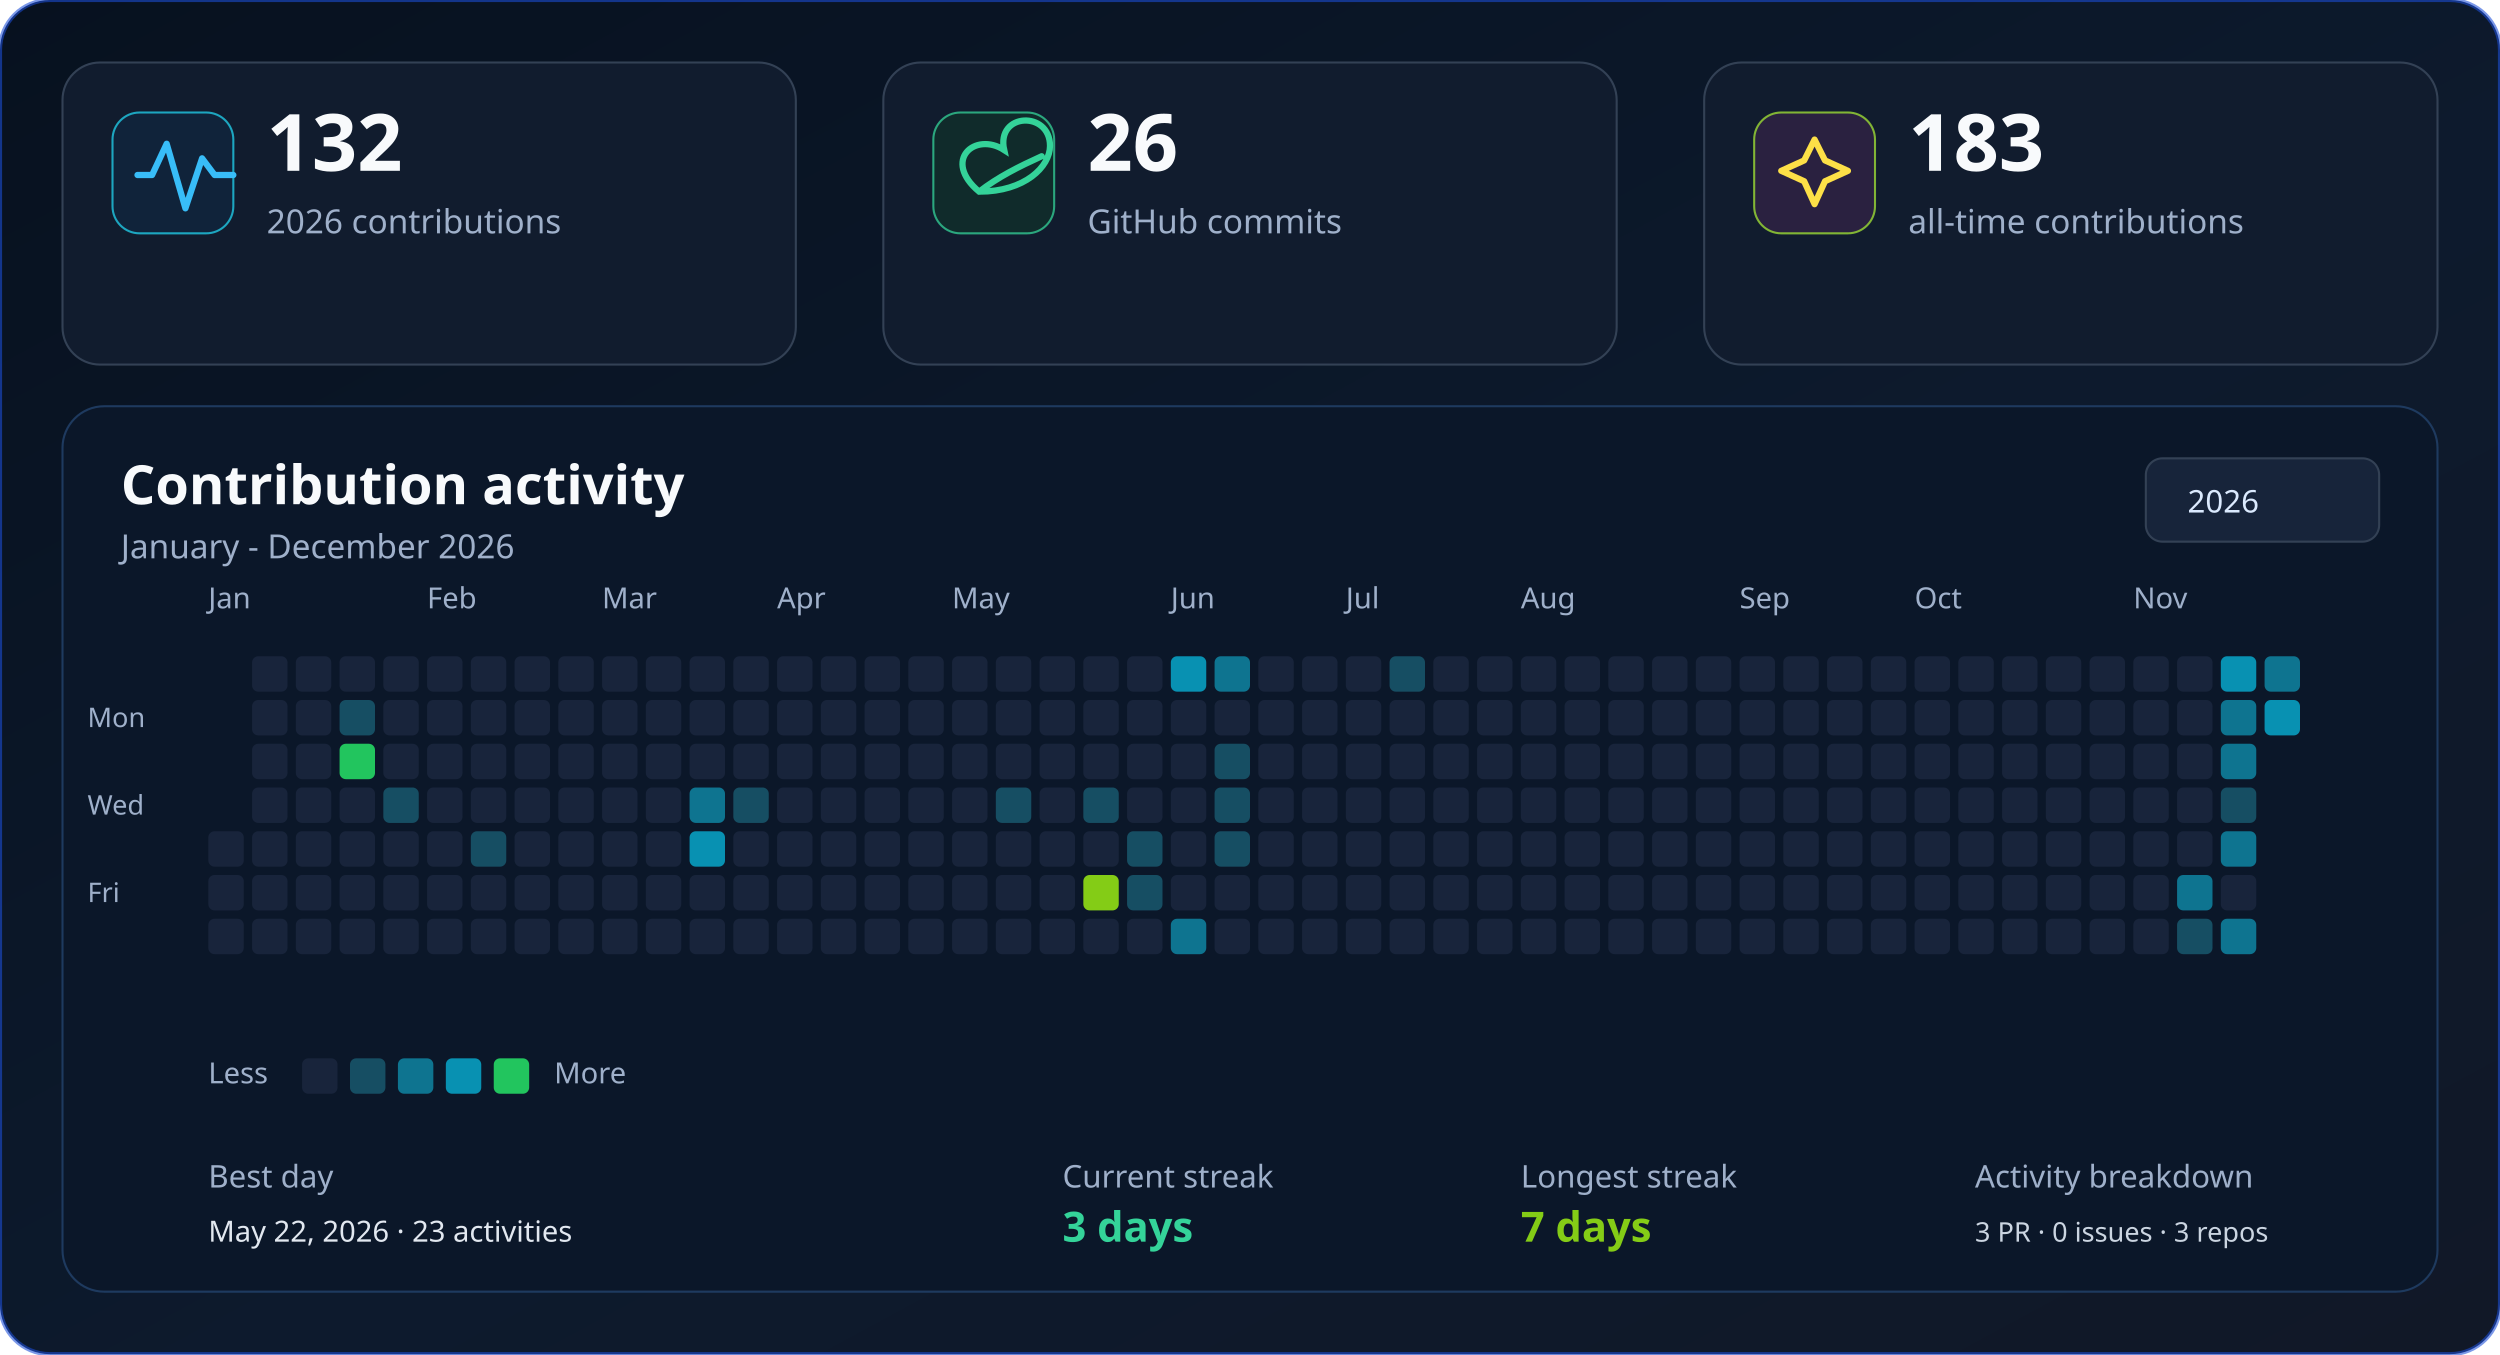
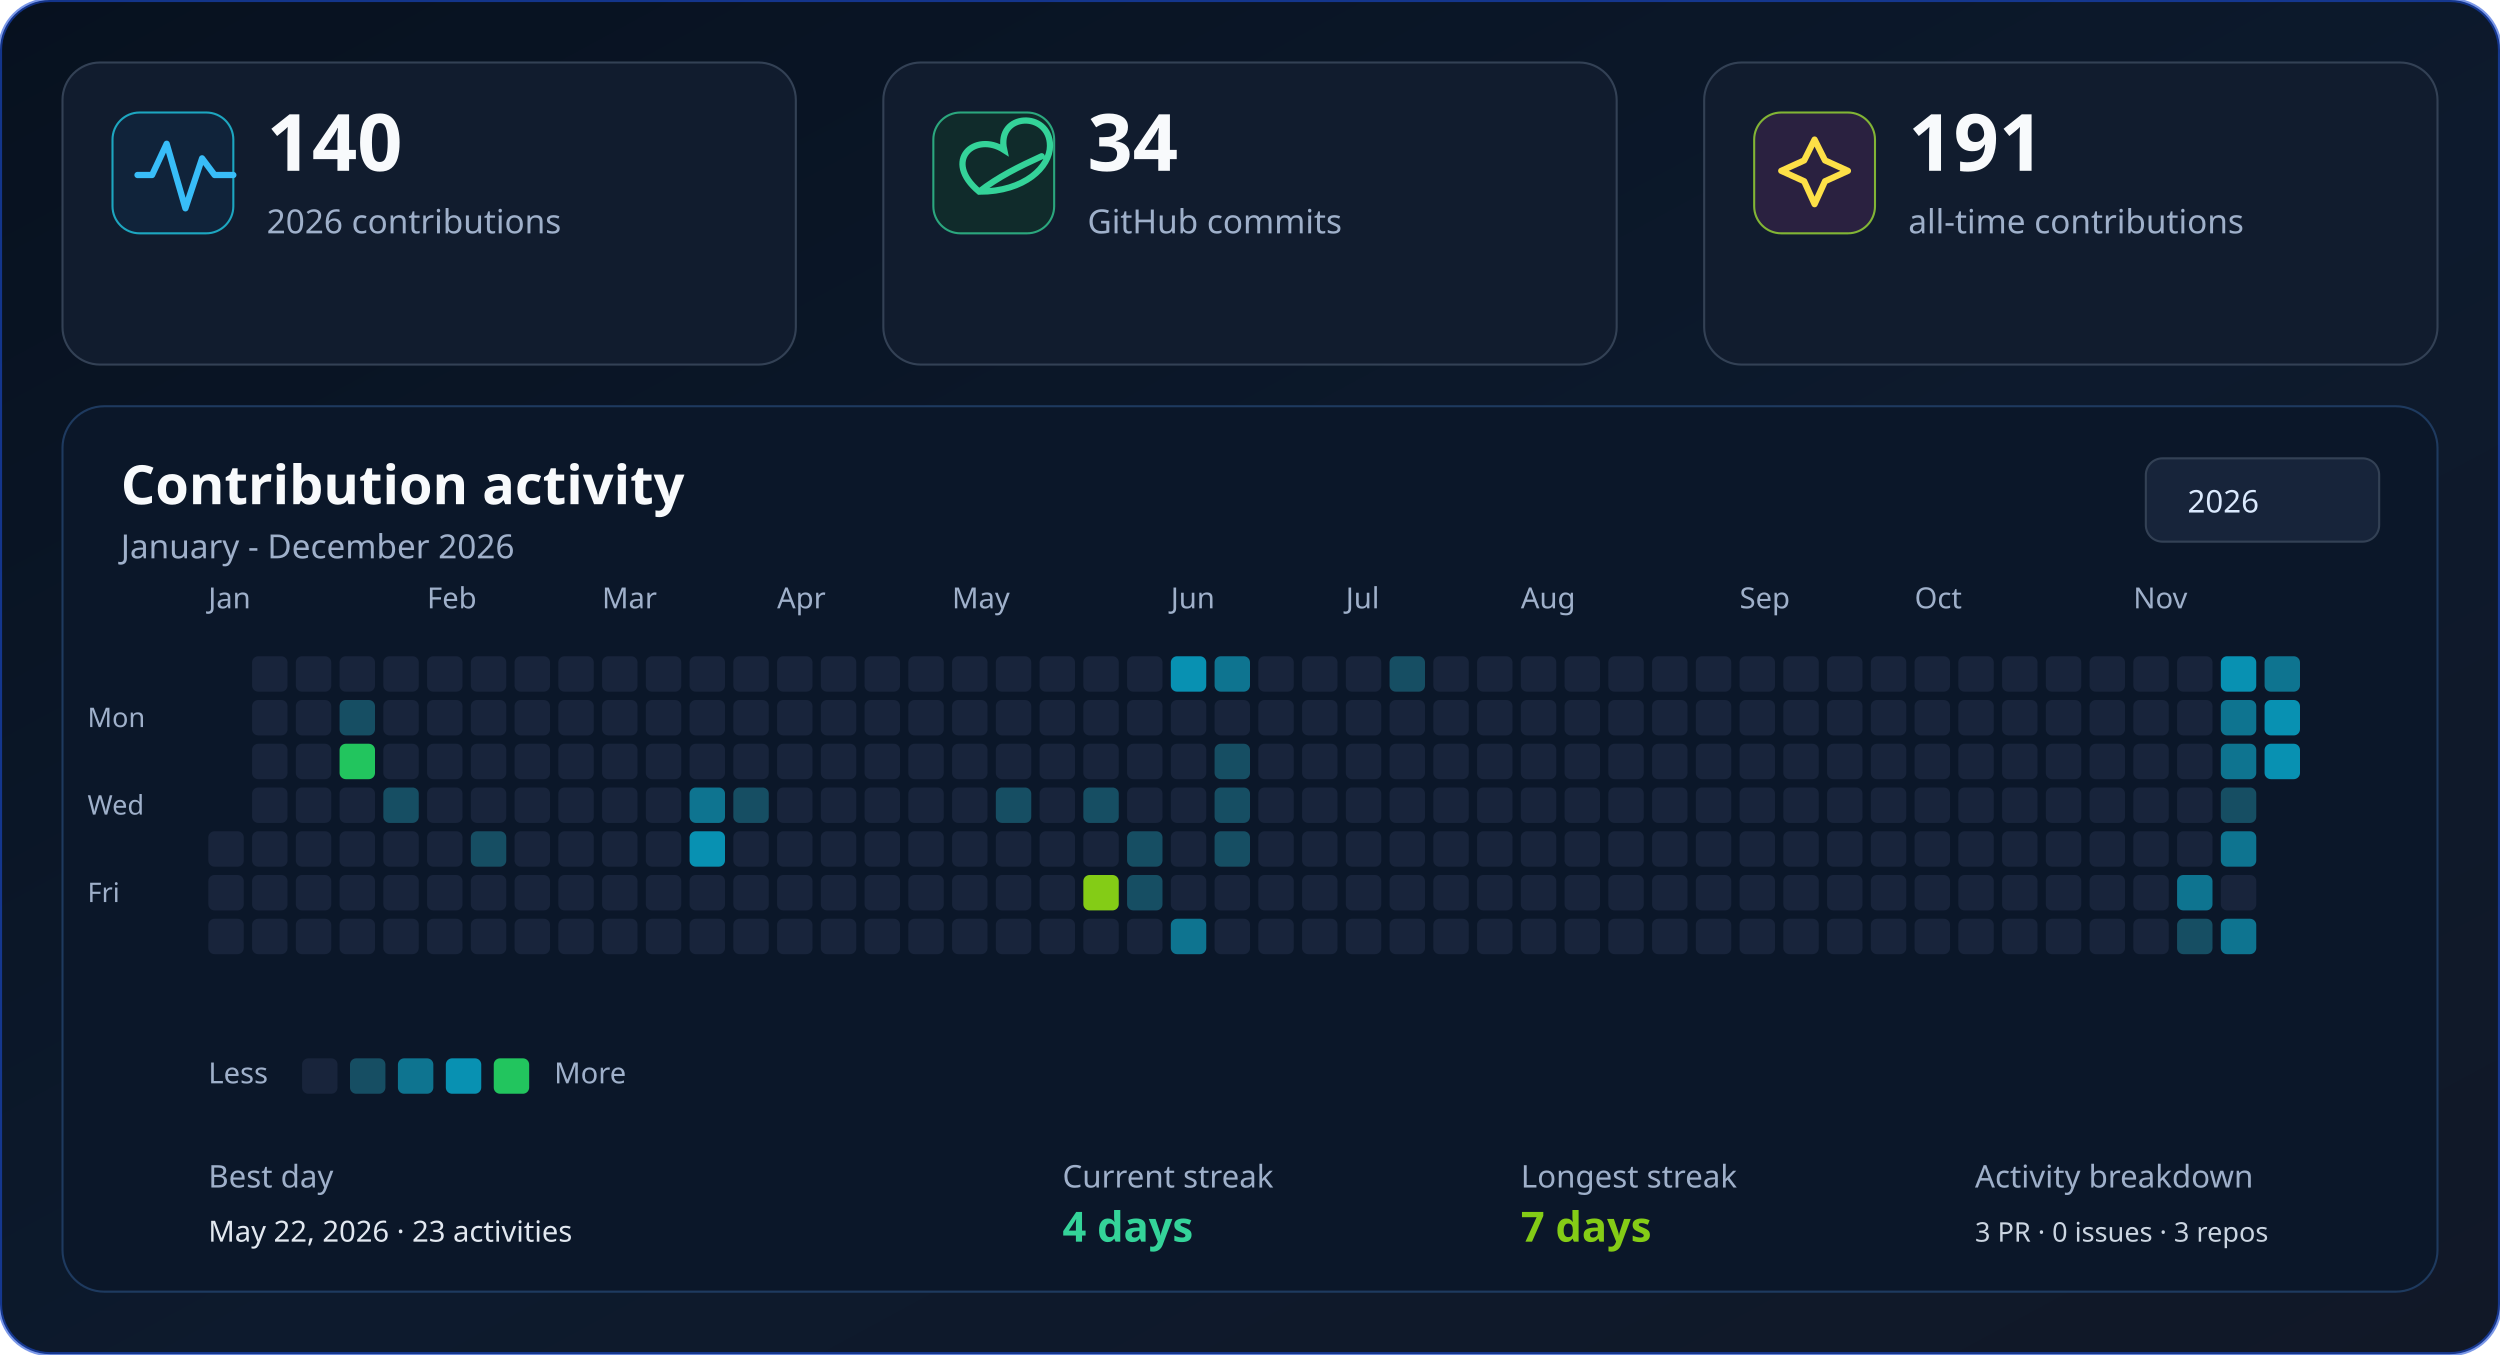
<svg xmlns="http://www.w3.org/2000/svg" width="1200" height="650" viewBox="0 0 1200 650" role="img" aria-labelledby="title desc">
  <defs>
    <linearGradient id="background" x1="0" y1="0" x2="1" y2="1">
      <stop stop-color="#07111f" />
      <stop offset=".55" stop-color="#0d1a2d" />
      <stop offset="1" stop-color="#111827" />
    </linearGradient>
    <linearGradient id="cyan" x1="0" y1="0" x2="1" y2="1">
      <stop stop-color="#22d3ee" />
      <stop offset="1" stop-color="#3b82f6" />
    </linearGradient>
  </defs>
  <rect width="1200" height="650" rx="24" fill="url(#background)" stroke="#1d4ed8" stroke-opacity=".58" stroke-width="2" />
  <g>
    <rect x="30" y="30" width="352" height="145" rx="18" fill="#111c2e" stroke="#334155" />
    <rect x="424" y="30" width="352" height="145" rx="18" fill="#111c2e" stroke="#334155" />
    <rect x="818" y="30" width="352" height="145" rx="18" fill="#111c2e" stroke="#334155" />
    <rect x="54" y="54" width="58" height="58" rx="13" fill="#10233a" stroke="#22d3ee" stroke-opacity=".75" />
    <path d="M66 84h7l7-15 9 31 8-24 6 8h9" fill="none" stroke="#38bdf8" stroke-width="3" stroke-linecap="round" stroke-linejoin="round" />
-     <text x="128" y="82" fill="#f8fafc" font-family="system-ui,sans-serif" font-size="38" font-weight="800">132</text>
+     <text x="128" y="82" fill="#f8fafc" font-family="system-ui,sans-serif" font-size="38" font-weight="800">140</text>
    <text x="128" y="112" fill="#9fb0ca" font-family="system-ui,sans-serif" font-size="16">2026 contributions</text>
    <rect x="448" y="54" width="58" height="58" rx="13" fill="#102b2b" stroke="#34d399" stroke-opacity=".75" />
    <path d="M470 92c-18-15-2-29 12-20-4-18 22-19 22-2 0 10-12 22-34 22zm0 0c9-7 19-12 30-17" fill="none" stroke="#34d399" stroke-width="3" stroke-linecap="round" />
-     <text x="522" y="82" fill="#f8fafc" font-family="system-ui,sans-serif" font-size="38" font-weight="800">26</text>
+     <text x="522" y="82" fill="#f8fafc" font-family="system-ui,sans-serif" font-size="38" font-weight="800">34</text>
    <text x="522" y="112" fill="#9fb0ca" font-family="system-ui,sans-serif" font-size="16">GitHub commits</text>
    <rect x="842" y="54" width="58" height="58" rx="13" fill="#2a2140" stroke="#a3e635" stroke-opacity=".75" />
    <path d="M871 67l5 10 11 5-11 5-5 11-5-11-11-5 11-5z" fill="none" stroke="#fde047" stroke-width="3" stroke-linejoin="round" />
-     <text x="916" y="82" fill="#f8fafc" font-family="system-ui,sans-serif" font-size="38" font-weight="800">183</text>
+     <text x="916" y="82" fill="#f8fafc" font-family="system-ui,sans-serif" font-size="38" font-weight="800">191</text>
    <text x="916" y="112" fill="#9fb0ca" font-family="system-ui,sans-serif" font-size="16">all-time contributions</text>
  </g>
  <rect x="30" y="195" width="1140" height="425" rx="20" fill="#0b1729" stroke="#1e3a5f" />
  <text x="58" y="242" fill="#f8fafc" font-family="system-ui,sans-serif" font-size="26" font-weight="800">Contribution activity</text>
  <text x="58" y="268" fill="#9fb0ca" font-family="system-ui,sans-serif" font-size="16">January - December 2026</text>
  <rect x="1030" y="220" width="112" height="40" rx="8" fill="#17243a" stroke="#334155" />
  <text x="1050" y="246" fill="#dbeafe" font-family="system-ui,sans-serif" font-size="15">2026</text>
  <text x="100" y="292" fill="#9fb0ca" font-family="system-ui,sans-serif" font-size="14">Jan</text>
  <text x="205" y="292" fill="#9fb0ca" font-family="system-ui,sans-serif" font-size="14">Feb</text>
  <text x="289" y="292" fill="#9fb0ca" font-family="system-ui,sans-serif" font-size="14">Mar</text>
  <text x="373" y="292" fill="#9fb0ca" font-family="system-ui,sans-serif" font-size="14">Apr</text>
  <text x="457" y="292" fill="#9fb0ca" font-family="system-ui,sans-serif" font-size="14">May</text>
  <text x="562" y="292" fill="#9fb0ca" font-family="system-ui,sans-serif" font-size="14">Jun</text>
  <text x="646" y="292" fill="#9fb0ca" font-family="system-ui,sans-serif" font-size="14">Jul</text>
  <text x="730" y="292" fill="#9fb0ca" font-family="system-ui,sans-serif" font-size="14">Aug</text>
  <text x="835" y="292" fill="#9fb0ca" font-family="system-ui,sans-serif" font-size="14">Sep</text>
  <text x="919" y="292" fill="#9fb0ca" font-family="system-ui,sans-serif" font-size="14">Oct</text>
  <text x="1024" y="292" fill="#9fb0ca" font-family="system-ui,sans-serif" font-size="14">Nov</text>
  <text x="42" y="349" fill="#9fb0ca" font-family="system-ui,sans-serif" font-size="13">Mon</text>
  <text x="42" y="391" fill="#9fb0ca" font-family="system-ui,sans-serif" font-size="13">Wed</text>
  <text x="42" y="433" fill="#9fb0ca" font-family="system-ui,sans-serif" font-size="13">Fri</text>
  <rect x="100" y="399" width="17" height="17" rx="3" fill="#18243b" />
  <rect x="100" y="420" width="17" height="17" rx="3" fill="#18243b" />
  <rect x="100" y="441" width="17" height="17" rx="3" fill="#18243b" />
  <rect x="121" y="315" width="17" height="17" rx="3" fill="#18243b" />
  <rect x="121" y="336" width="17" height="17" rx="3" fill="#18243b" />
  <rect x="121" y="357" width="17" height="17" rx="3" fill="#18243b" />
  <rect x="121" y="378" width="17" height="17" rx="3" fill="#18243b" />
  <rect x="121" y="399" width="17" height="17" rx="3" fill="#18243b" />
  <rect x="121" y="420" width="17" height="17" rx="3" fill="#18243b" />
  <rect x="121" y="441" width="17" height="17" rx="3" fill="#18243b" />
  <rect x="142" y="315" width="17" height="17" rx="3" fill="#18243b" />
  <rect x="142" y="336" width="17" height="17" rx="3" fill="#18243b" />
  <rect x="142" y="357" width="17" height="17" rx="3" fill="#18243b" />
  <rect x="142" y="378" width="17" height="17" rx="3" fill="#18243b" />
  <rect x="142" y="399" width="17" height="17" rx="3" fill="#18243b" />
  <rect x="142" y="420" width="17" height="17" rx="3" fill="#18243b" />
  <rect x="142" y="441" width="17" height="17" rx="3" fill="#18243b" />
  <rect x="163" y="315" width="17" height="17" rx="3" fill="#18243b" />
  <rect x="163" y="336" width="17" height="17" rx="3" fill="#164e63" />
  <rect x="163" y="357" width="17" height="17" rx="3" fill="#22c55e" />
  <rect x="163" y="378" width="17" height="17" rx="3" fill="#18243b" />
  <rect x="163" y="399" width="17" height="17" rx="3" fill="#18243b" />
  <rect x="163" y="420" width="17" height="17" rx="3" fill="#18243b" />
  <rect x="163" y="441" width="17" height="17" rx="3" fill="#18243b" />
  <rect x="184" y="315" width="17" height="17" rx="3" fill="#18243b" />
  <rect x="184" y="336" width="17" height="17" rx="3" fill="#18243b" />
  <rect x="184" y="357" width="17" height="17" rx="3" fill="#18243b" />
  <rect x="184" y="378" width="17" height="17" rx="3" fill="#164e63" />
  <rect x="184" y="399" width="17" height="17" rx="3" fill="#18243b" />
  <rect x="184" y="420" width="17" height="17" rx="3" fill="#18243b" />
  <rect x="184" y="441" width="17" height="17" rx="3" fill="#18243b" />
  <rect x="205" y="315" width="17" height="17" rx="3" fill="#18243b" />
  <rect x="205" y="336" width="17" height="17" rx="3" fill="#18243b" />
  <rect x="205" y="357" width="17" height="17" rx="3" fill="#18243b" />
  <rect x="205" y="378" width="17" height="17" rx="3" fill="#18243b" />
  <rect x="205" y="399" width="17" height="17" rx="3" fill="#18243b" />
  <rect x="205" y="420" width="17" height="17" rx="3" fill="#18243b" />
  <rect x="205" y="441" width="17" height="17" rx="3" fill="#18243b" />
  <rect x="226" y="315" width="17" height="17" rx="3" fill="#18243b" />
  <rect x="226" y="336" width="17" height="17" rx="3" fill="#18243b" />
  <rect x="226" y="357" width="17" height="17" rx="3" fill="#18243b" />
  <rect x="226" y="378" width="17" height="17" rx="3" fill="#18243b" />
  <rect x="226" y="399" width="17" height="17" rx="3" fill="#164e63" />
  <rect x="226" y="420" width="17" height="17" rx="3" fill="#18243b" />
  <rect x="226" y="441" width="17" height="17" rx="3" fill="#18243b" />
  <rect x="247" y="315" width="17" height="17" rx="3" fill="#18243b" />
  <rect x="247" y="336" width="17" height="17" rx="3" fill="#18243b" />
  <rect x="247" y="357" width="17" height="17" rx="3" fill="#18243b" />
  <rect x="247" y="378" width="17" height="17" rx="3" fill="#18243b" />
  <rect x="247" y="399" width="17" height="17" rx="3" fill="#18243b" />
  <rect x="247" y="420" width="17" height="17" rx="3" fill="#18243b" />
  <rect x="247" y="441" width="17" height="17" rx="3" fill="#18243b" />
  <rect x="268" y="315" width="17" height="17" rx="3" fill="#18243b" />
  <rect x="268" y="336" width="17" height="17" rx="3" fill="#18243b" />
  <rect x="268" y="357" width="17" height="17" rx="3" fill="#18243b" />
  <rect x="268" y="378" width="17" height="17" rx="3" fill="#18243b" />
  <rect x="268" y="399" width="17" height="17" rx="3" fill="#18243b" />
  <rect x="268" y="420" width="17" height="17" rx="3" fill="#18243b" />
  <rect x="268" y="441" width="17" height="17" rx="3" fill="#18243b" />
  <rect x="289" y="315" width="17" height="17" rx="3" fill="#18243b" />
  <rect x="289" y="336" width="17" height="17" rx="3" fill="#18243b" />
  <rect x="289" y="357" width="17" height="17" rx="3" fill="#18243b" />
  <rect x="289" y="378" width="17" height="17" rx="3" fill="#18243b" />
  <rect x="289" y="399" width="17" height="17" rx="3" fill="#18243b" />
  <rect x="289" y="420" width="17" height="17" rx="3" fill="#18243b" />
  <rect x="289" y="441" width="17" height="17" rx="3" fill="#18243b" />
  <rect x="310" y="315" width="17" height="17" rx="3" fill="#18243b" />
  <rect x="310" y="336" width="17" height="17" rx="3" fill="#18243b" />
  <rect x="310" y="357" width="17" height="17" rx="3" fill="#18243b" />
  <rect x="310" y="378" width="17" height="17" rx="3" fill="#18243b" />
  <rect x="310" y="399" width="17" height="17" rx="3" fill="#18243b" />
  <rect x="310" y="420" width="17" height="17" rx="3" fill="#18243b" />
  <rect x="310" y="441" width="17" height="17" rx="3" fill="#18243b" />
  <rect x="331" y="315" width="17" height="17" rx="3" fill="#18243b" />
  <rect x="331" y="336" width="17" height="17" rx="3" fill="#18243b" />
  <rect x="331" y="357" width="17" height="17" rx="3" fill="#18243b" />
  <rect x="331" y="378" width="17" height="17" rx="3" fill="#0e7490" />
  <rect x="331" y="399" width="17" height="17" rx="3" fill="#0891b2" />
  <rect x="331" y="420" width="17" height="17" rx="3" fill="#18243b" />
  <rect x="331" y="441" width="17" height="17" rx="3" fill="#18243b" />
  <rect x="352" y="315" width="17" height="17" rx="3" fill="#18243b" />
  <rect x="352" y="336" width="17" height="17" rx="3" fill="#18243b" />
  <rect x="352" y="357" width="17" height="17" rx="3" fill="#18243b" />
  <rect x="352" y="378" width="17" height="17" rx="3" fill="#164e63" />
  <rect x="352" y="399" width="17" height="17" rx="3" fill="#18243b" />
  <rect x="352" y="420" width="17" height="17" rx="3" fill="#18243b" />
  <rect x="352" y="441" width="17" height="17" rx="3" fill="#18243b" />
  <rect x="373" y="315" width="17" height="17" rx="3" fill="#18243b" />
  <rect x="373" y="336" width="17" height="17" rx="3" fill="#18243b" />
  <rect x="373" y="357" width="17" height="17" rx="3" fill="#18243b" />
  <rect x="373" y="378" width="17" height="17" rx="3" fill="#18243b" />
  <rect x="373" y="399" width="17" height="17" rx="3" fill="#18243b" />
  <rect x="373" y="420" width="17" height="17" rx="3" fill="#18243b" />
  <rect x="373" y="441" width="17" height="17" rx="3" fill="#18243b" />
  <rect x="394" y="315" width="17" height="17" rx="3" fill="#18243b" />
  <rect x="394" y="336" width="17" height="17" rx="3" fill="#18243b" />
  <rect x="394" y="357" width="17" height="17" rx="3" fill="#18243b" />
  <rect x="394" y="378" width="17" height="17" rx="3" fill="#18243b" />
  <rect x="394" y="399" width="17" height="17" rx="3" fill="#18243b" />
  <rect x="394" y="420" width="17" height="17" rx="3" fill="#18243b" />
  <rect x="394" y="441" width="17" height="17" rx="3" fill="#18243b" />
  <rect x="415" y="315" width="17" height="17" rx="3" fill="#18243b" />
  <rect x="415" y="336" width="17" height="17" rx="3" fill="#18243b" />
  <rect x="415" y="357" width="17" height="17" rx="3" fill="#18243b" />
  <rect x="415" y="378" width="17" height="17" rx="3" fill="#18243b" />
  <rect x="415" y="399" width="17" height="17" rx="3" fill="#18243b" />
  <rect x="415" y="420" width="17" height="17" rx="3" fill="#18243b" />
  <rect x="415" y="441" width="17" height="17" rx="3" fill="#18243b" />
  <rect x="436" y="315" width="17" height="17" rx="3" fill="#18243b" />
  <rect x="436" y="336" width="17" height="17" rx="3" fill="#18243b" />
  <rect x="436" y="357" width="17" height="17" rx="3" fill="#18243b" />
  <rect x="436" y="378" width="17" height="17" rx="3" fill="#18243b" />
  <rect x="436" y="399" width="17" height="17" rx="3" fill="#18243b" />
  <rect x="436" y="420" width="17" height="17" rx="3" fill="#18243b" />
  <rect x="436" y="441" width="17" height="17" rx="3" fill="#18243b" />
  <rect x="457" y="315" width="17" height="17" rx="3" fill="#18243b" />
  <rect x="457" y="336" width="17" height="17" rx="3" fill="#18243b" />
  <rect x="457" y="357" width="17" height="17" rx="3" fill="#18243b" />
  <rect x="457" y="378" width="17" height="17" rx="3" fill="#18243b" />
  <rect x="457" y="399" width="17" height="17" rx="3" fill="#18243b" />
  <rect x="457" y="420" width="17" height="17" rx="3" fill="#18243b" />
  <rect x="457" y="441" width="17" height="17" rx="3" fill="#18243b" />
  <rect x="478" y="315" width="17" height="17" rx="3" fill="#18243b" />
  <rect x="478" y="336" width="17" height="17" rx="3" fill="#18243b" />
  <rect x="478" y="357" width="17" height="17" rx="3" fill="#18243b" />
  <rect x="478" y="378" width="17" height="17" rx="3" fill="#164e63" />
  <rect x="478" y="399" width="17" height="17" rx="3" fill="#18243b" />
  <rect x="478" y="420" width="17" height="17" rx="3" fill="#18243b" />
  <rect x="478" y="441" width="17" height="17" rx="3" fill="#18243b" />
  <rect x="499" y="315" width="17" height="17" rx="3" fill="#18243b" />
  <rect x="499" y="336" width="17" height="17" rx="3" fill="#18243b" />
  <rect x="499" y="357" width="17" height="17" rx="3" fill="#18243b" />
  <rect x="499" y="378" width="17" height="17" rx="3" fill="#18243b" />
  <rect x="499" y="399" width="17" height="17" rx="3" fill="#18243b" />
  <rect x="499" y="420" width="17" height="17" rx="3" fill="#18243b" />
  <rect x="499" y="441" width="17" height="17" rx="3" fill="#18243b" />
  <rect x="520" y="315" width="17" height="17" rx="3" fill="#18243b" />
  <rect x="520" y="336" width="17" height="17" rx="3" fill="#18243b" />
  <rect x="520" y="357" width="17" height="17" rx="3" fill="#18243b" />
  <rect x="520" y="378" width="17" height="17" rx="3" fill="#164e63" />
  <rect x="520" y="399" width="17" height="17" rx="3" fill="#18243b" />
  <rect x="520" y="420" width="17" height="17" rx="3" fill="#84cc16" />
  <rect x="520" y="441" width="17" height="17" rx="3" fill="#18243b" />
  <rect x="541" y="315" width="17" height="17" rx="3" fill="#18243b" />
  <rect x="541" y="336" width="17" height="17" rx="3" fill="#18243b" />
  <rect x="541" y="357" width="17" height="17" rx="3" fill="#18243b" />
  <rect x="541" y="378" width="17" height="17" rx="3" fill="#18243b" />
  <rect x="541" y="399" width="17" height="17" rx="3" fill="#164e63" />
  <rect x="541" y="420" width="17" height="17" rx="3" fill="#164e63" />
  <rect x="541" y="441" width="17" height="17" rx="3" fill="#18243b" />
  <rect x="562" y="315" width="17" height="17" rx="3" fill="#0891b2" />
  <rect x="562" y="336" width="17" height="17" rx="3" fill="#18243b" />
  <rect x="562" y="357" width="17" height="17" rx="3" fill="#18243b" />
  <rect x="562" y="378" width="17" height="17" rx="3" fill="#18243b" />
  <rect x="562" y="399" width="17" height="17" rx="3" fill="#18243b" />
  <rect x="562" y="420" width="17" height="17" rx="3" fill="#18243b" />
  <rect x="562" y="441" width="17" height="17" rx="3" fill="#0e7490" />
  <rect x="583" y="315" width="17" height="17" rx="3" fill="#0e7490" />
  <rect x="583" y="336" width="17" height="17" rx="3" fill="#18243b" />
  <rect x="583" y="357" width="17" height="17" rx="3" fill="#164e63" />
  <rect x="583" y="378" width="17" height="17" rx="3" fill="#164e63" />
  <rect x="583" y="399" width="17" height="17" rx="3" fill="#164e63" />
  <rect x="583" y="420" width="17" height="17" rx="3" fill="#18243b" />
  <rect x="583" y="441" width="17" height="17" rx="3" fill="#18243b" />
  <rect x="604" y="315" width="17" height="17" rx="3" fill="#18243b" />
  <rect x="604" y="336" width="17" height="17" rx="3" fill="#18243b" />
  <rect x="604" y="357" width="17" height="17" rx="3" fill="#18243b" />
  <rect x="604" y="378" width="17" height="17" rx="3" fill="#18243b" />
  <rect x="604" y="399" width="17" height="17" rx="3" fill="#18243b" />
  <rect x="604" y="420" width="17" height="17" rx="3" fill="#18243b" />
  <rect x="604" y="441" width="17" height="17" rx="3" fill="#18243b" />
  <rect x="625" y="315" width="17" height="17" rx="3" fill="#18243b" />
  <rect x="625" y="336" width="17" height="17" rx="3" fill="#18243b" />
  <rect x="625" y="357" width="17" height="17" rx="3" fill="#18243b" />
  <rect x="625" y="378" width="17" height="17" rx="3" fill="#18243b" />
  <rect x="625" y="399" width="17" height="17" rx="3" fill="#18243b" />
  <rect x="625" y="420" width="17" height="17" rx="3" fill="#18243b" />
  <rect x="625" y="441" width="17" height="17" rx="3" fill="#18243b" />
  <rect x="646" y="315" width="17" height="17" rx="3" fill="#18243b" />
  <rect x="646" y="336" width="17" height="17" rx="3" fill="#18243b" />
  <rect x="646" y="357" width="17" height="17" rx="3" fill="#18243b" />
  <rect x="646" y="378" width="17" height="17" rx="3" fill="#18243b" />
  <rect x="646" y="399" width="17" height="17" rx="3" fill="#18243b" />
  <rect x="646" y="420" width="17" height="17" rx="3" fill="#18243b" />
  <rect x="646" y="441" width="17" height="17" rx="3" fill="#18243b" />
  <rect x="667" y="315" width="17" height="17" rx="3" fill="#164e63" />
  <rect x="667" y="336" width="17" height="17" rx="3" fill="#18243b" />
  <rect x="667" y="357" width="17" height="17" rx="3" fill="#18243b" />
  <rect x="667" y="378" width="17" height="17" rx="3" fill="#18243b" />
  <rect x="667" y="399" width="17" height="17" rx="3" fill="#18243b" />
  <rect x="667" y="420" width="17" height="17" rx="3" fill="#18243b" />
  <rect x="667" y="441" width="17" height="17" rx="3" fill="#18243b" />
  <rect x="688" y="315" width="17" height="17" rx="3" fill="#18243b" />
  <rect x="688" y="336" width="17" height="17" rx="3" fill="#18243b" />
  <rect x="688" y="357" width="17" height="17" rx="3" fill="#18243b" />
  <rect x="688" y="378" width="17" height="17" rx="3" fill="#18243b" />
  <rect x="688" y="399" width="17" height="17" rx="3" fill="#18243b" />
  <rect x="688" y="420" width="17" height="17" rx="3" fill="#18243b" />
  <rect x="688" y="441" width="17" height="17" rx="3" fill="#18243b" />
  <rect x="709" y="315" width="17" height="17" rx="3" fill="#18243b" />
  <rect x="709" y="336" width="17" height="17" rx="3" fill="#18243b" />
  <rect x="709" y="357" width="17" height="17" rx="3" fill="#18243b" />
  <rect x="709" y="378" width="17" height="17" rx="3" fill="#18243b" />
  <rect x="709" y="399" width="17" height="17" rx="3" fill="#18243b" />
  <rect x="709" y="420" width="17" height="17" rx="3" fill="#18243b" />
  <rect x="709" y="441" width="17" height="17" rx="3" fill="#18243b" />
  <rect x="730" y="315" width="17" height="17" rx="3" fill="#18243b" />
  <rect x="730" y="336" width="17" height="17" rx="3" fill="#18243b" />
  <rect x="730" y="357" width="17" height="17" rx="3" fill="#18243b" />
  <rect x="730" y="378" width="17" height="17" rx="3" fill="#18243b" />
  <rect x="730" y="399" width="17" height="17" rx="3" fill="#18243b" />
  <rect x="730" y="420" width="17" height="17" rx="3" fill="#18243b" />
  <rect x="730" y="441" width="17" height="17" rx="3" fill="#18243b" />
  <rect x="751" y="315" width="17" height="17" rx="3" fill="#18243b" />
  <rect x="751" y="336" width="17" height="17" rx="3" fill="#18243b" />
  <rect x="751" y="357" width="17" height="17" rx="3" fill="#18243b" />
  <rect x="751" y="378" width="17" height="17" rx="3" fill="#18243b" />
  <rect x="751" y="399" width="17" height="17" rx="3" fill="#18243b" />
  <rect x="751" y="420" width="17" height="17" rx="3" fill="#18243b" />
  <rect x="751" y="441" width="17" height="17" rx="3" fill="#18243b" />
  <rect x="772" y="315" width="17" height="17" rx="3" fill="#18243b" />
  <rect x="772" y="336" width="17" height="17" rx="3" fill="#18243b" />
  <rect x="772" y="357" width="17" height="17" rx="3" fill="#18243b" />
  <rect x="772" y="378" width="17" height="17" rx="3" fill="#18243b" />
  <rect x="772" y="399" width="17" height="17" rx="3" fill="#18243b" />
  <rect x="772" y="420" width="17" height="17" rx="3" fill="#18243b" />
  <rect x="772" y="441" width="17" height="17" rx="3" fill="#18243b" />
  <rect x="793" y="315" width="17" height="17" rx="3" fill="#18243b" />
  <rect x="793" y="336" width="17" height="17" rx="3" fill="#18243b" />
  <rect x="793" y="357" width="17" height="17" rx="3" fill="#18243b" />
  <rect x="793" y="378" width="17" height="17" rx="3" fill="#18243b" />
  <rect x="793" y="399" width="17" height="17" rx="3" fill="#18243b" />
  <rect x="793" y="420" width="17" height="17" rx="3" fill="#18243b" />
  <rect x="793" y="441" width="17" height="17" rx="3" fill="#18243b" />
  <rect x="814" y="315" width="17" height="17" rx="3" fill="#18243b" />
  <rect x="814" y="336" width="17" height="17" rx="3" fill="#18243b" />
  <rect x="814" y="357" width="17" height="17" rx="3" fill="#18243b" />
  <rect x="814" y="378" width="17" height="17" rx="3" fill="#18243b" />
  <rect x="814" y="399" width="17" height="17" rx="3" fill="#18243b" />
  <rect x="814" y="420" width="17" height="17" rx="3" fill="#18243b" />
  <rect x="814" y="441" width="17" height="17" rx="3" fill="#18243b" />
  <rect x="835" y="315" width="17" height="17" rx="3" fill="#18243b" />
  <rect x="835" y="336" width="17" height="17" rx="3" fill="#18243b" />
  <rect x="835" y="357" width="17" height="17" rx="3" fill="#18243b" />
  <rect x="835" y="378" width="17" height="17" rx="3" fill="#18243b" />
  <rect x="835" y="399" width="17" height="17" rx="3" fill="#18243b" />
  <rect x="835" y="420" width="17" height="17" rx="3" fill="#18243b" />
  <rect x="835" y="441" width="17" height="17" rx="3" fill="#18243b" />
  <rect x="856" y="315" width="17" height="17" rx="3" fill="#18243b" />
  <rect x="856" y="336" width="17" height="17" rx="3" fill="#18243b" />
  <rect x="856" y="357" width="17" height="17" rx="3" fill="#18243b" />
  <rect x="856" y="378" width="17" height="17" rx="3" fill="#18243b" />
  <rect x="856" y="399" width="17" height="17" rx="3" fill="#18243b" />
  <rect x="856" y="420" width="17" height="17" rx="3" fill="#18243b" />
  <rect x="856" y="441" width="17" height="17" rx="3" fill="#18243b" />
  <rect x="877" y="315" width="17" height="17" rx="3" fill="#18243b" />
  <rect x="877" y="336" width="17" height="17" rx="3" fill="#18243b" />
  <rect x="877" y="357" width="17" height="17" rx="3" fill="#18243b" />
  <rect x="877" y="378" width="17" height="17" rx="3" fill="#18243b" />
  <rect x="877" y="399" width="17" height="17" rx="3" fill="#18243b" />
  <rect x="877" y="420" width="17" height="17" rx="3" fill="#18243b" />
  <rect x="877" y="441" width="17" height="17" rx="3" fill="#18243b" />
  <rect x="898" y="315" width="17" height="17" rx="3" fill="#18243b" />
  <rect x="898" y="336" width="17" height="17" rx="3" fill="#18243b" />
  <rect x="898" y="357" width="17" height="17" rx="3" fill="#18243b" />
  <rect x="898" y="378" width="17" height="17" rx="3" fill="#18243b" />
  <rect x="898" y="399" width="17" height="17" rx="3" fill="#18243b" />
  <rect x="898" y="420" width="17" height="17" rx="3" fill="#18243b" />
  <rect x="898" y="441" width="17" height="17" rx="3" fill="#18243b" />
  <rect x="919" y="315" width="17" height="17" rx="3" fill="#18243b" />
  <rect x="919" y="336" width="17" height="17" rx="3" fill="#18243b" />
  <rect x="919" y="357" width="17" height="17" rx="3" fill="#18243b" />
  <rect x="919" y="378" width="17" height="17" rx="3" fill="#18243b" />
  <rect x="919" y="399" width="17" height="17" rx="3" fill="#18243b" />
  <rect x="919" y="420" width="17" height="17" rx="3" fill="#18243b" />
  <rect x="919" y="441" width="17" height="17" rx="3" fill="#18243b" />
  <rect x="940" y="315" width="17" height="17" rx="3" fill="#18243b" />
  <rect x="940" y="336" width="17" height="17" rx="3" fill="#18243b" />
  <rect x="940" y="357" width="17" height="17" rx="3" fill="#18243b" />
  <rect x="940" y="378" width="17" height="17" rx="3" fill="#18243b" />
  <rect x="940" y="399" width="17" height="17" rx="3" fill="#18243b" />
  <rect x="940" y="420" width="17" height="17" rx="3" fill="#18243b" />
  <rect x="940" y="441" width="17" height="17" rx="3" fill="#18243b" />
  <rect x="961" y="315" width="17" height="17" rx="3" fill="#18243b" />
  <rect x="961" y="336" width="17" height="17" rx="3" fill="#18243b" />
  <rect x="961" y="357" width="17" height="17" rx="3" fill="#18243b" />
  <rect x="961" y="378" width="17" height="17" rx="3" fill="#18243b" />
  <rect x="961" y="399" width="17" height="17" rx="3" fill="#18243b" />
  <rect x="961" y="420" width="17" height="17" rx="3" fill="#18243b" />
  <rect x="961" y="441" width="17" height="17" rx="3" fill="#18243b" />
  <rect x="982" y="315" width="17" height="17" rx="3" fill="#18243b" />
  <rect x="982" y="336" width="17" height="17" rx="3" fill="#18243b" />
  <rect x="982" y="357" width="17" height="17" rx="3" fill="#18243b" />
  <rect x="982" y="378" width="17" height="17" rx="3" fill="#18243b" />
  <rect x="982" y="399" width="17" height="17" rx="3" fill="#18243b" />
  <rect x="982" y="420" width="17" height="17" rx="3" fill="#18243b" />
  <rect x="982" y="441" width="17" height="17" rx="3" fill="#18243b" />
  <rect x="1003" y="315" width="17" height="17" rx="3" fill="#18243b" />
  <rect x="1003" y="336" width="17" height="17" rx="3" fill="#18243b" />
  <rect x="1003" y="357" width="17" height="17" rx="3" fill="#18243b" />
  <rect x="1003" y="378" width="17" height="17" rx="3" fill="#18243b" />
  <rect x="1003" y="399" width="17" height="17" rx="3" fill="#18243b" />
  <rect x="1003" y="420" width="17" height="17" rx="3" fill="#18243b" />
  <rect x="1003" y="441" width="17" height="17" rx="3" fill="#18243b" />
  <rect x="1024" y="315" width="17" height="17" rx="3" fill="#18243b" />
  <rect x="1024" y="336" width="17" height="17" rx="3" fill="#18243b" />
  <rect x="1024" y="357" width="17" height="17" rx="3" fill="#18243b" />
  <rect x="1024" y="378" width="17" height="17" rx="3" fill="#18243b" />
  <rect x="1024" y="399" width="17" height="17" rx="3" fill="#18243b" />
  <rect x="1024" y="420" width="17" height="17" rx="3" fill="#18243b" />
  <rect x="1024" y="441" width="17" height="17" rx="3" fill="#18243b" />
  <rect x="1045" y="315" width="17" height="17" rx="3" fill="#18243b" />
  <rect x="1045" y="336" width="17" height="17" rx="3" fill="#18243b" />
  <rect x="1045" y="357" width="17" height="17" rx="3" fill="#18243b" />
  <rect x="1045" y="378" width="17" height="17" rx="3" fill="#18243b" />
  <rect x="1045" y="399" width="17" height="17" rx="3" fill="#18243b" />
  <rect x="1045" y="420" width="17" height="17" rx="3" fill="#0e7490" />
  <rect x="1045" y="441" width="17" height="17" rx="3" fill="#164e63" />
  <rect x="1066" y="315" width="17" height="17" rx="3" fill="#0891b2" />
  <rect x="1066" y="336" width="17" height="17" rx="3" fill="#0e7490" />
  <rect x="1066" y="357" width="17" height="17" rx="3" fill="#0e7490" />
  <rect x="1066" y="378" width="17" height="17" rx="3" fill="#164e63" />
  <rect x="1066" y="399" width="17" height="17" rx="3" fill="#0e7490" />
  <rect x="1066" y="420" width="17" height="17" rx="3" fill="#18243b" />
  <rect x="1066" y="441" width="17" height="17" rx="3" fill="#0e7490" />
  <rect x="1087" y="315" width="17" height="17" rx="3" fill="#0e7490" />
  <rect x="1087" y="336" width="17" height="17" rx="3" fill="#0891b2" />
+   <rect x="1087" y="357" width="17" height="17" rx="3" fill="#0891b2" />
  <text x="100" y="520" fill="#9fb0ca" font-family="system-ui,sans-serif" font-size="14">Less</text>
  <rect x="145" y="508" width="17" height="17" rx="3" fill="#18243b" />
  <rect x="168" y="508" width="17" height="17" rx="3" fill="#164e63" />
  <rect x="191" y="508" width="17" height="17" rx="3" fill="#0e7490" />
  <rect x="214" y="508" width="17" height="17" rx="3" fill="#0891b2" />
  <rect x="237" y="508" width="17" height="17" rx="3" fill="#22c55e" />
  <text x="266" y="520" fill="#9fb0ca" font-family="system-ui,sans-serif" font-size="14">More</text>
  <text x="100" y="570" fill="#9fb0ca" font-family="system-ui,sans-serif" font-size="15">Best day</text>
  <text x="100" y="596" fill="#e2e8f0" font-family="system-ui,sans-serif" font-size="14">May 22, 2026 · 23 activities</text>
  <text x="510" y="570" fill="#9fb0ca" font-family="system-ui,sans-serif" font-size="15">Current streak</text>
-   <text x="510" y="596" fill="#34d399" font-family="system-ui,sans-serif" font-size="20" font-weight="800">3 days</text>
+   <text x="510" y="596" fill="#34d399" font-family="system-ui,sans-serif" font-size="20" font-weight="800">4 days</text>
  <text x="730" y="570" fill="#9fb0ca" font-family="system-ui,sans-serif" font-size="15">Longest streak</text>
  <text x="730" y="596" fill="#84cc16" font-family="system-ui,sans-serif" font-size="20" font-weight="800">7 days</text>
  <text x="948" y="570" fill="#9fb0ca" font-family="system-ui,sans-serif" font-size="15">Activity breakdown</text>
  <text x="948" y="596" fill="#cbd5e1" font-family="system-ui,sans-serif" font-size="13">3 PR · 0 issues · 3 repos</text>
</svg>
